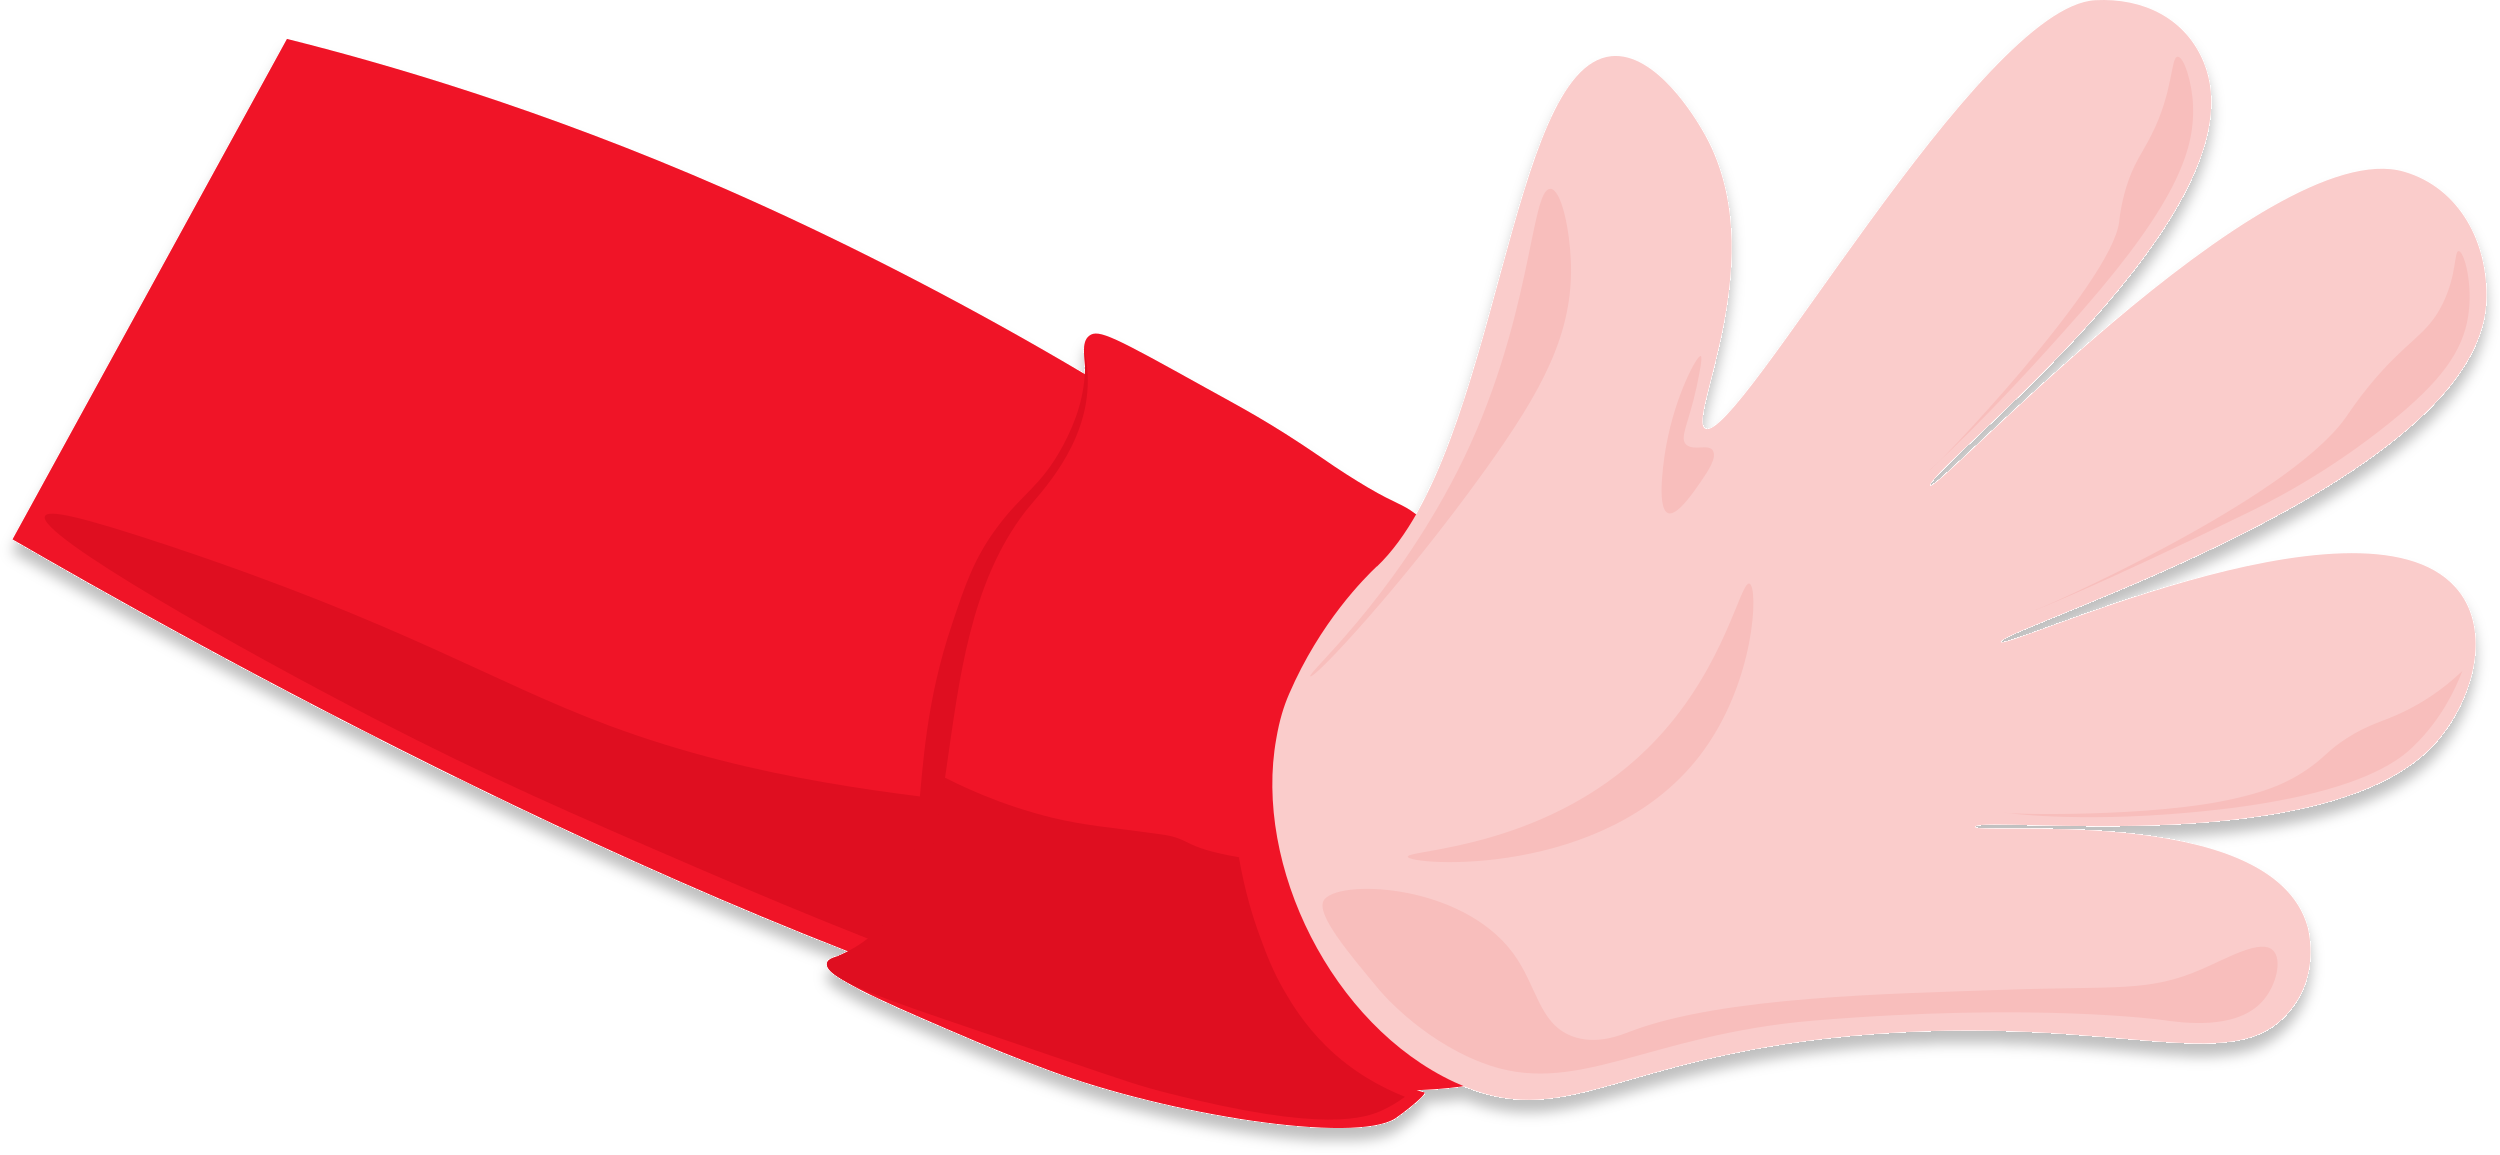
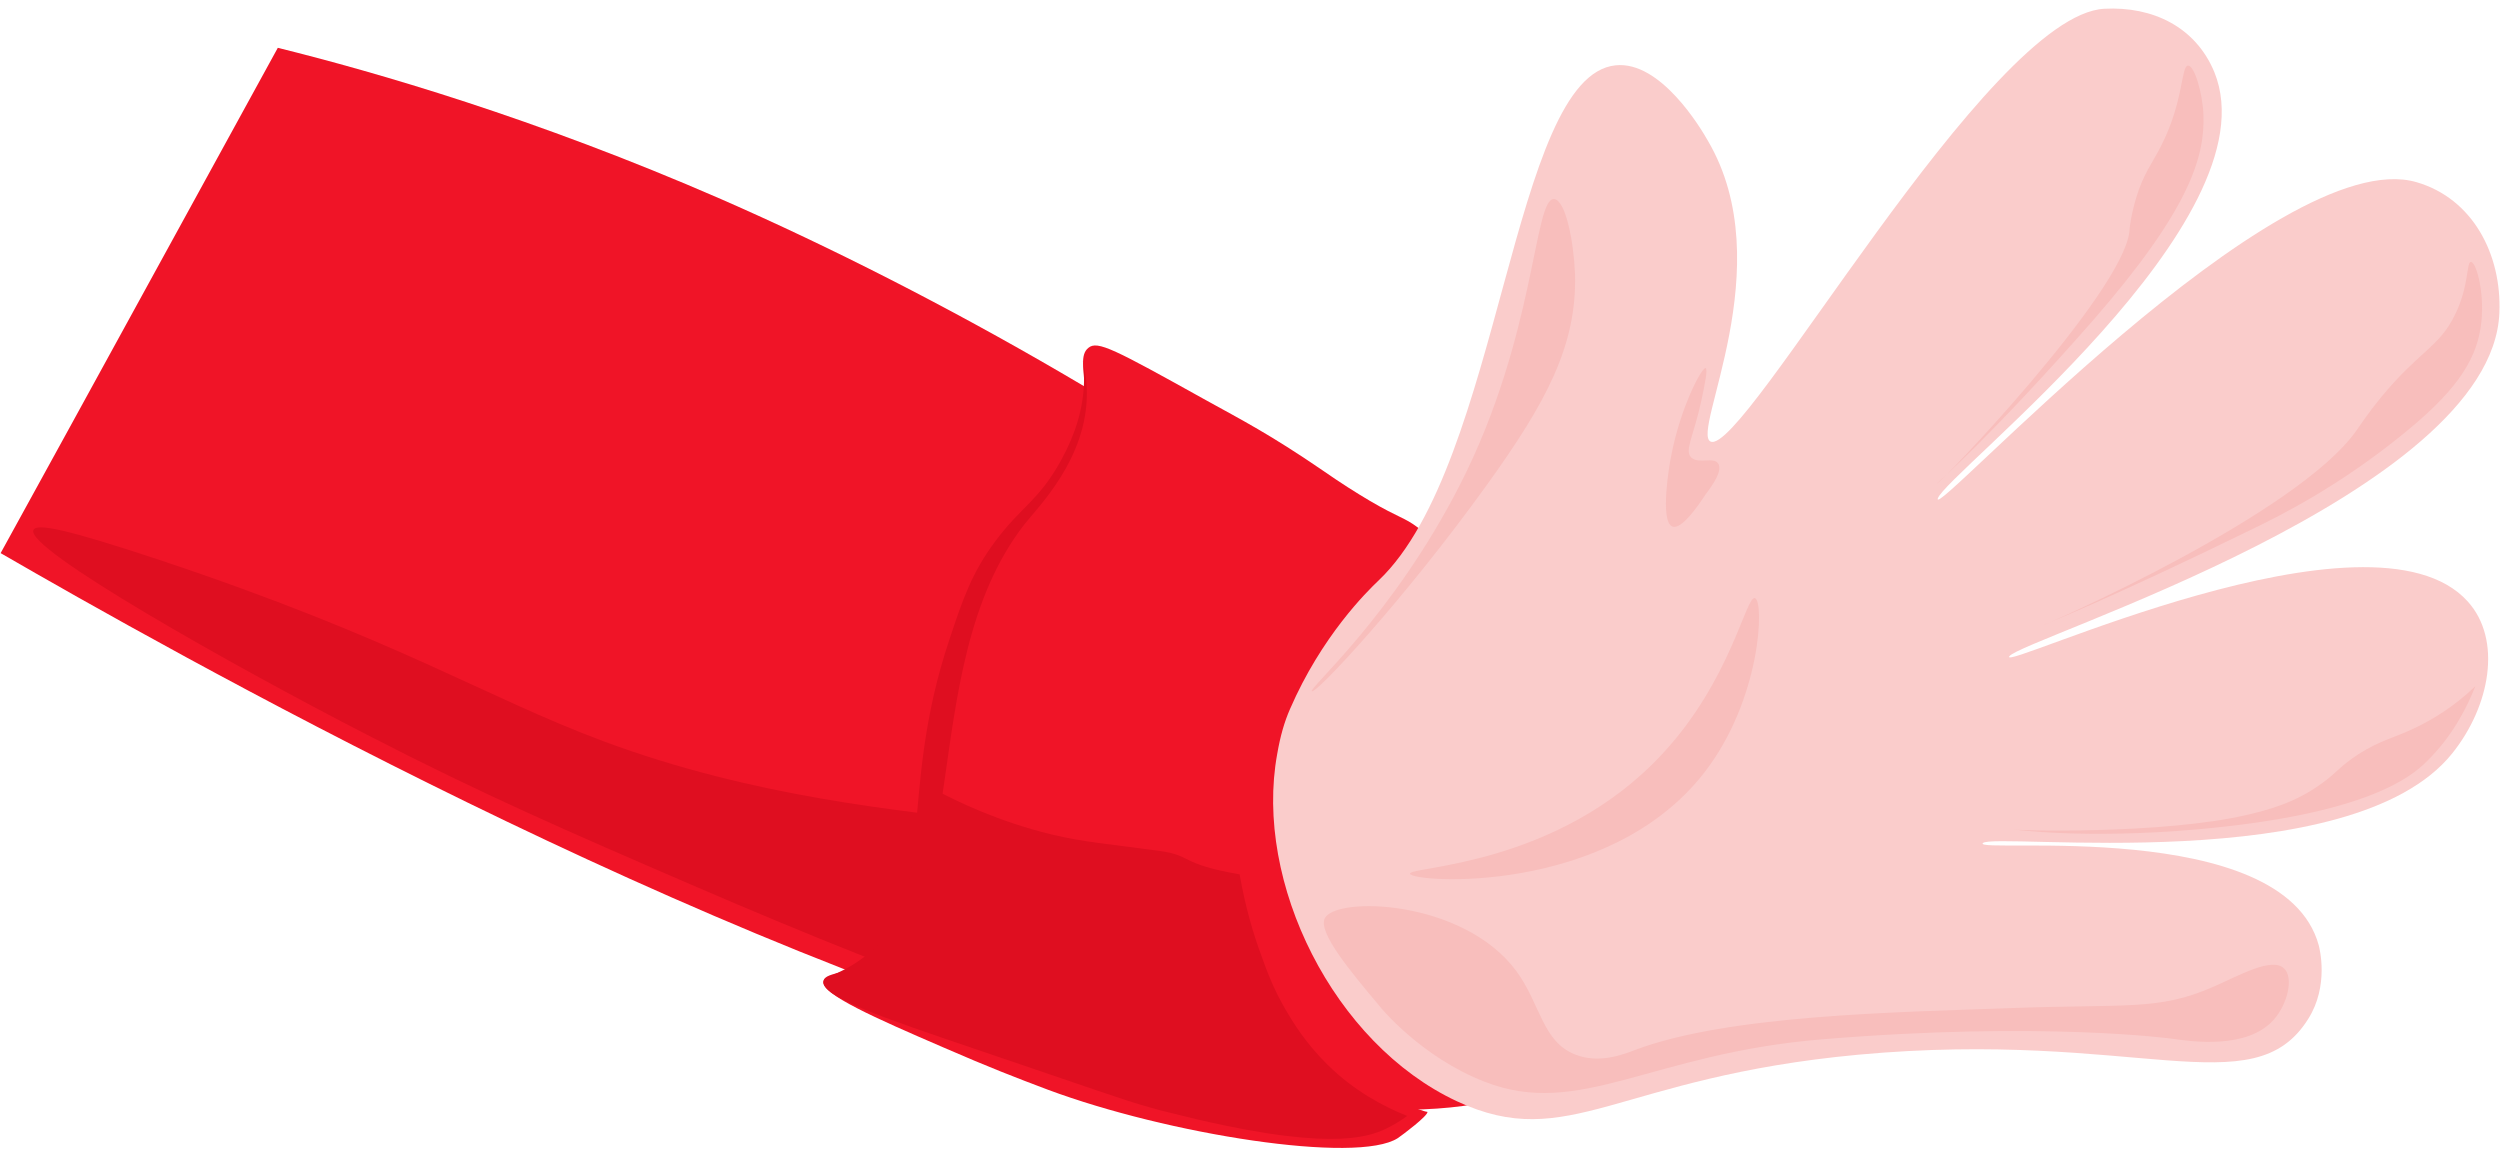
- <svg xmlns="http://www.w3.org/2000/svg" width="808" height="373" viewBox="0 0 808 373" fill="none">
-   <g filter="url(#filter0_d_101_208)">
-     <path d="M4 174.306C56.38 204.636 227.83 301.566 368.59 339.006C442.93 358.806 487.48 356.286 514.21 334.056C520.6 328.746 529.78 321.096 533.02 308.766C550.57 242.526 375.7 122.916 234.49 61.086C174.82 34.986 124.06 20.406 92.74 12.576C63.13 66.486 33.61 120.486 4 174.396V174.306Z" fill="#F01427" />
-     <path d="M416.02 342.516C409.18 336.486 399.91 326.586 394.33 312.096C389.02 298.506 390.55 290.136 389.2 284.016C381.91 252.336 292.72 270.156 196.87 234.516C158.53 220.206 131.17 201.936 54.31 176.286C25.6 166.746 15.52 164.586 14.53 166.836C11.74 172.776 78.07 210.126 121.18 232.356C158.17 251.436 185.35 263.226 224.95 280.326C306.85 315.696 341.77 325.596 357.61 329.736C381.91 336.126 402.25 340.086 416.02 342.516Z" fill="#DF0E20" />
-     <path d="M469.66 180.966C465.61 173.136 460.93 168.636 457.42 166.026C453.01 162.696 451.48 163.056 442.12 157.566C437.71 154.956 432.85 151.896 426.91 147.756C410.08 136.236 400.9 131.556 389.56 125.256C360.22 108.966 355 106.176 352.03 108.516C349.24 110.676 350.68 115.536 350.86 121.656C351.31 141.186 337.09 155.766 330.88 163.776C297.13 207.246 305.77 301.926 275.62 308.766C272.38 309.486 267.88 309.306 267.34 311.286C266.26 315.336 284.26 323.166 305.5 332.346C320.71 338.916 328.45 341.976 339.07 345.936C377.5 360.246 438.07 369.876 451.03 361.416C452.65 360.336 460.66 354.306 460.48 353.046C457.87 352.776 449.41 348.636 445.9 346.566C438.34 342.066 413.95 334.146 411.25 267.546C408.64 203.376 443.65 196.806 451.03 190.776C457.69 185.286 464.62 182.586 469.66 181.056V180.966Z" fill="#F01427" />
-     <path d="M400.54 277.086C381.01 273.666 385.69 271.056 374.89 269.616C358.15 267.276 351.13 266.916 340.15 264.306C323.32 260.166 310.36 254.046 301.99 249.546C300.19 260.166 298.12 268.986 296.41 275.556C291.19 295.626 288.04 299.496 285.79 301.656C277.42 309.756 267.79 307.866 267.25 311.376C266.53 316.416 286.15 322.986 315.58 332.976C354.28 346.116 363.46 349.446 371.47 351.696C373.9 352.416 376.06 352.956 377.86 353.406C427.99 366.186 441.4 361.416 447.25 358.626C448.69 357.906 451.21 356.646 454.09 354.486C446.62 351.516 437.17 346.566 428.53 338.016C421.42 330.996 417.37 324.156 415.21 320.466C411.34 313.806 409.27 308.316 407.38 303.096C405.04 296.886 402.34 288.156 400.45 277.266L400.54 277.086Z" fill="#DF0E20" />
-     <path d="M350.32 112.656C350.86 114.996 351.58 118.506 351.58 122.916C351.67 144.156 335.83 159.636 331.6 165.036C295.24 211.926 317.83 291.756 276.34 310.026C274.99 310.656 273.82 311.016 273.37 311.196C272.56 310.386 271.84 309.666 271.03 308.856C273.46 307.776 277.69 305.796 281.92 302.106C303.97 283.026 290.83 251.616 307.75 201.576C311.89 189.156 314.86 180.336 322.33 170.346C330.61 159.186 336.19 157.476 343.39 144.336C348.07 135.696 350.5 127.596 350.68 119.046C350.68 116.436 350.59 114.186 350.41 112.656H350.32Z" fill="#DF0E20" />
-     <path d="M445 183.036C441.13 186.726 426.73 200.946 416.65 224.256C414.85 228.396 413.5 232.896 412.51 238.656C405.04 279.786 430.6 331.356 470.02 349.716C505.93 366.456 520.87 341.976 598.54 334.776C687.37 326.586 724.72 351.606 742.45 323.346C749.2 312.636 746.05 300.576 745.87 299.766C734.53 258.366 635.17 270.516 638.41 267.096C641.83 263.496 756.4 278.526 788.62 238.386C800.77 223.176 804.64 202.026 793.57 189.786C762.7 155.496 642.82 212.826 646.78 207.246C650.74 201.666 801.13 155.406 803.56 97.446C804.37 78.546 794.92 60.726 777.01 55.506C732.64 42.546 621.31 164.676 623.83 156.666C626.35 148.746 731.65 68.016 712.3 20.316C706.45 5.916 692.68 -0.744 677.2 0.066C639.85 2.046 561.82 143.256 551.2 138.576C544.72 135.696 573.88 82.416 550.3 42.276C548.05 38.406 535.18 16.716 520.78 18.156C487.39 21.576 484.33 145.596 445 183.126V183.036Z" fill="#FACCCB" />
-     <path d="M501.07 60.996C504.76 61.266 507.37 74.586 507.73 84.936C508.45 107.886 498.37 126.336 479.74 152.256C452.74 189.786 424.66 219.666 423.49 218.586C422.41 217.596 449.41 194.556 470.92 152.526C495.31 104.826 494.59 60.636 501.07 61.086V60.996Z" fill="#F8BEBC" />
-     <path d="M427.72 291.216C431.23 284.016 472 285.096 489.01 308.046C496.84 318.666 497.29 330.726 508 334.866C515.74 337.836 523.48 334.686 526.99 333.336C556.78 321.996 611.59 321.186 646.96 319.926C684.31 318.576 694.39 320.826 711.94 313.086C720.04 309.576 730.75 303.366 734.62 307.146C737.68 310.026 735.79 318.396 731.38 323.436C722.92 333.156 705.1 330.546 698.8 329.646C698.8 329.646 657.49 323.976 586.57 329.826C531.94 334.326 509.17 355.206 478.84 343.416C458.32 335.496 445.18 319.296 445.18 319.206C435.73 307.866 425.56 295.716 427.72 291.216Z" fill="#F8BEBC" />
-     <path d="M647.95 262.686C647.95 262.686 670.63 265.926 706.9 262.686C761.35 257.916 775.48 245.676 780.07 241.176C788.89 232.626 793.48 222.996 795.82 216.876C788.8 223.536 782.23 227.406 777.46 229.746C770.08 233.436 766.03 233.706 758.38 238.656C752.53 242.436 751.72 244.326 746.86 247.836C738.22 254.136 729.76 256.296 723.01 257.916C696.1 264.396 647.86 263.136 647.86 262.686H647.95Z" fill="#F8BEBC" />
-     <path d="M553.63 145.596C552.1 143.346 547.42 145.866 544.99 143.706C542.65 141.546 545.8 136.866 548.32 125.166C549.22 120.846 550.39 115.266 549.67 115.086C548.5 114.636 541.48 127.866 538.6 143.616C538.24 145.416 534.91 164.316 539.14 165.846C542.02 166.926 547.42 159.006 549.76 155.586C552.01 152.256 555.07 147.846 553.54 145.596H553.63Z" fill="#F8BEBC" />
-     <path d="M657.94 197.166C657.94 197.166 678.55 189.066 725.08 166.386C733.27 162.426 751.9 153.156 772.51 136.506C788.89 123.276 795.91 113.646 797.71 102.216C799.33 91.956 796.45 81.246 794.65 81.156C793.12 81.156 794.11 88.716 789.52 98.076C784.39 108.606 778.09 109.596 765.76 124.626C761.62 129.666 759.37 133.266 758.11 134.976C739.12 161.886 658.12 197.436 657.94 197.076V197.166Z" fill="#F8BEBC" />
-     <path d="M623.56 151.986C623.56 151.986 641.38 136.506 673.42 99.876C704.56 64.146 709.33 47.406 708.79 33.996C708.52 26.886 705.91 18.336 703.84 18.336C701.5 18.336 702.58 29.496 695.2 43.896C692.32 49.566 689.53 52.896 687.19 60.546C685.48 66.216 685.03 70.536 684.94 71.526C682.69 91.506 624.19 152.706 623.56 151.986Z" fill="#F8BEBC" />
-     <path d="M454.99 276.906C454.45 274.476 502.24 274.656 535.72 238.566C557.77 214.896 562.54 187.626 565.42 188.616C568.39 189.606 567.4 220.926 549.22 244.416C518.44 284.196 455.53 279.696 454.99 276.906Z" fill="#F8BEBC" />
+ <svg xmlns="http://www.w3.org/2000/svg" version="1.1" id="Ebene_1" x="0px" y="0px" viewBox="0 0 800 370" style="enable-background:new 0 0 800 370;" xml:space="preserve">
+   <style type="text/css">
+ 	.st0{fill:#F01427;}
+ 	.st1{fill:#DF0E20;}
+ 	.st2{fill:#FACCCB;}
+ 	.st3{fill:#F8BEBC;}
+ </style>
+   <g>
+     <path class="st0" d="M0.2,177C52.6,207.3,224,304.3,364.8,341.7c74.3,19.8,118.9,17.3,145.6-5c6.4-5.3,15.6-13,18.8-25.3   c17.5-66.2-157.3-185.9-298.5-247.7C171,37.7,120.3,23.1,88.9,15.3C59.3,69.2,29.8,123.2,0.2,177L0.2,177z" />
+     <path class="st1" d="M412.2,345.2c-6.8-6-16.1-15.9-21.7-30.4c-5.3-13.6-3.8-22-5.1-28.1c-7.3-31.7-96.5-13.9-192.3-49.5   c-38.3-14.3-65.7-32.6-142.6-58.2c-28.7-9.5-38.8-11.7-39.8-9.4c-2.8,5.9,63.5,43.3,106.7,65.5c37,19.1,64.2,30.9,103.8,48   c81.9,35.4,116.8,45.3,132.7,49.4C378.1,338.8,398.4,342.8,412.2,345.2z" />
+     <path class="st0" d="M465.9,183.7c-4.1-7.8-8.7-12.3-12.2-14.9c-4.4-3.3-5.9-3-15.3-8.5c-4.4-2.6-9.3-5.7-15.2-9.8   c-16.8-11.5-26-16.2-37.4-22.5c-29.3-16.3-34.6-19.1-37.5-16.7c-2.8,2.2-1.4,7-1.2,13.1c0.5,19.5-13.8,34.1-20,42.1   c-33.8,43.5-25.1,138.1-55.3,145c-3.2,0.7-7.7,0.5-8.3,2.5c-1.1,4,16.9,11.9,38.2,21.1c15.2,6.6,23,9.6,33.6,13.6   c38.4,14.3,99,23.9,112,15.5c1.6-1.1,9.6-7.1,9.5-8.4c-2.6-0.3-11.1-4.4-14.6-6.5c-7.6-4.5-31.9-12.4-34.6-79   c-2.6-64.2,32.4-70.7,39.8-76.8C453.9,188,460.8,185.3,465.9,183.7L465.9,183.7z" />
+     <path class="st1" d="M396.7,279.8c-19.5-3.4-14.9-6-25.6-7.5c-16.7-2.3-23.8-2.7-34.7-5.3c-16.8-4.1-29.8-10.3-38.2-14.8   c-1.8,10.6-3.9,19.4-5.6,26c-5.2,20.1-8.4,23.9-10.6,26.1c-8.4,8.1-18,6.2-18.5,9.7c-0.7,5,18.9,11.6,48.3,21.6   c38.7,13.1,47.9,16.5,55.9,18.7c2.4,0.7,4.6,1.3,6.4,1.7c50.1,12.8,63.5,8,69.4,5.2c1.4-0.7,4-2,6.8-4.1c-7.5-3-16.9-7.9-25.6-16.5   c-7.1-7-11.2-13.9-13.3-17.5c-3.9-6.7-5.9-12.1-7.8-17.4c-2.3-6.2-5-14.9-6.9-25.8L396.7,279.8z" />
+     <path class="st1" d="M346.5,115.4c0.5,2.3,1.3,5.8,1.3,10.3c0.1,21.2-15.8,36.7-20,42.1c-36.4,46.9-13.8,126.7-55.3,145   c-1.4,0.6-2.5,1-3,1.2c-0.8-0.8-1.5-1.5-2.3-2.3c2.4-1.1,6.7-3.1,10.9-6.8c22-19.1,8.9-50.5,25.8-100.5   c4.1-12.4,7.1-21.2,14.6-31.2c8.3-11.2,13.9-12.9,21.1-26c4.7-8.6,7.1-16.7,7.3-25.3C346.9,119.1,346.8,116.9,346.5,115.4   L346.5,115.4z" />
+     <path class="st2" d="M441.2,185.7c-3.9,3.7-18.3,17.9-28.4,41.2c-1.8,4.1-3.1,8.6-4.1,14.4c-7.5,41.1,18.1,92.7,57.5,111.1   c35.9,16.7,50.9-7.7,128.5-14.9c88.8-8.2,126.2,16.8,143.9-11.4c6.8-10.7,3.6-22.8,3.4-23.6c-11.3-41.4-110.7-29.2-107.5-32.7   c3.4-3.6,118,11.4,150.2-28.7c12.2-15.2,16-36.4,5-48.6C758.9,158.2,639,215.5,643,210c4-5.6,154.3-51.8,156.8-109.8   c0.8-18.9-8.6-36.7-26.5-41.9c-44.4-13-155.7,109.2-153.2,101.2c2.5-7.9,107.8-88.7,88.5-136.4C702.6,8.6,688.9,2,673.4,2.8   C636,4.8,558,146,547.4,141.3c-6.5-2.9,22.7-56.2-0.9-96.3c-2.2-3.9-15.1-25.6-29.5-24.1C483.6,24.3,480.5,148.3,441.2,185.7   L441.2,185.7z" />
+     <path class="st3" d="M497.3,63.7c3.7,0.3,6.3,13.6,6.7,23.9c0.7,23-9.4,41.4-28,67.3c-27,37.5-55.1,67.4-56.2,66.3   c-1.1-1,25.9-24,47.4-66.1C491.5,107.5,490.8,63.3,497.3,63.7L497.3,63.7z" />
+     <path class="st3" d="M423.9,293.9c3.5-7.2,44.3-6.1,61.3,16.8c7.8,10.6,8.3,22.7,19,26.8c7.7,3,15.5-0.2,19-1.5   c29.8-11.3,84.6-12.1,120-13.4c37.3-1.4,47.4,0.9,65-6.8c8.1-3.5,18.8-9.7,22.7-5.9c3.1,2.9,1.2,11.2-3.2,16.3   c-8.5,9.7-26.3,7.1-32.6,6.2c0,0-41.3-5.7-112.2,0.2c-54.6,4.5-77.4,25.4-107.7,13.6c-20.5-7.9-33.7-24.1-33.7-24.2   C431.9,310.6,421.8,298.4,423.9,293.9z" />
+     <path class="st3" d="M644.1,265.4c0,0,22.7,3.2,59,0c54.4-4.8,68.6-17,73.2-21.5c8.8-8.5,13.4-18.2,15.8-24.3   c-7,6.7-13.6,10.5-18.4,12.9c-7.4,3.7-11.4,4-19.1,8.9c-5.8,3.8-6.7,5.7-11.5,9.2c-8.6,6.3-17.1,8.5-23.8,10.1   C692.3,267.1,644.1,265.8,644.1,265.4L644.1,265.4z" />
+     <path class="st3" d="M549.8,148.3c-1.5-2.2-6.2,0.3-8.6-1.9c-2.3-2.2,0.8-6.8,3.3-18.5c0.9-4.3,2.1-9.9,1.3-10.1   c-1.2-0.4-8.2,12.8-11.1,28.5c-0.4,1.8-3.7,20.7,0.5,22.2c2.9,1.1,8.3-6.8,10.6-10.3C548.2,155,551.3,150.6,549.8,148.3   L549.8,148.3z" />
+     <path class="st3" d="M654.1,199.9c0,0,20.6-8.1,67.1-30.8c8.2-4,26.8-13.2,47.4-29.9c16.4-13.2,23.4-22.9,25.2-34.3   c1.6-10.3-1.3-21-3.1-21.1c-1.5,0-0.5,7.6-5.1,16.9c-5.1,10.5-11.4,11.5-23.8,26.6c-4.1,5-6.4,8.6-7.7,10.4   C735.3,164.6,654.3,200.1,654.1,199.9L654.1,199.9z" />
+     <path class="st3" d="M619.8,154.7c0,0,17.8-15.5,49.9-52.1c31.1-35.7,35.9-52.5,35.4-65.9c-0.3-7.1-2.9-15.7-4.9-15.7   c-2.3,0-1.3,11.2-8.6,25.6c-2.9,5.7-5.7,9-8,16.6c-1.7,5.7-2.2,10-2.2,11C678.9,94.2,620.4,155.4,619.8,154.7z" />
+     <path class="st3" d="M451.2,279.6c-0.5-2.4,47.2-2.2,80.7-38.3c22.1-23.7,26.8-50.9,29.7-49.9c3,1,2,32.3-16.2,55.8   C514.6,286.9,451.7,282.4,451.2,279.6z" />
  </g>
-   <defs>
-     <filter id="filter0_d_101_208" x="0" y="0" width="807.608" height="372.582" filterUnits="userSpaceOnUse" color-interpolation-filters="sRGB">
-       <feFlood flood-opacity="0" result="BackgroundImageFix" />
-       <feColorMatrix in="SourceAlpha" type="matrix" values="0 0 0 0 0 0 0 0 0 0 0 0 0 0 0 0 0 0 127 0" result="hardAlpha" />
-       <feOffset dy="4" />
-       <feGaussianBlur stdDeviation="2" />
-       <feComposite in2="hardAlpha" operator="out" />
-       <feColorMatrix type="matrix" values="0 0 0 0 0 0 0 0 0 0 0 0 0 0 0 0 0 0 0.25 0" />
-       <feBlend mode="normal" in2="BackgroundImageFix" result="effect1_dropShadow_101_208" />
-       <feBlend mode="normal" in="SourceGraphic" in2="effect1_dropShadow_101_208" result="shape" />
-     </filter>
-   </defs>
</svg>
